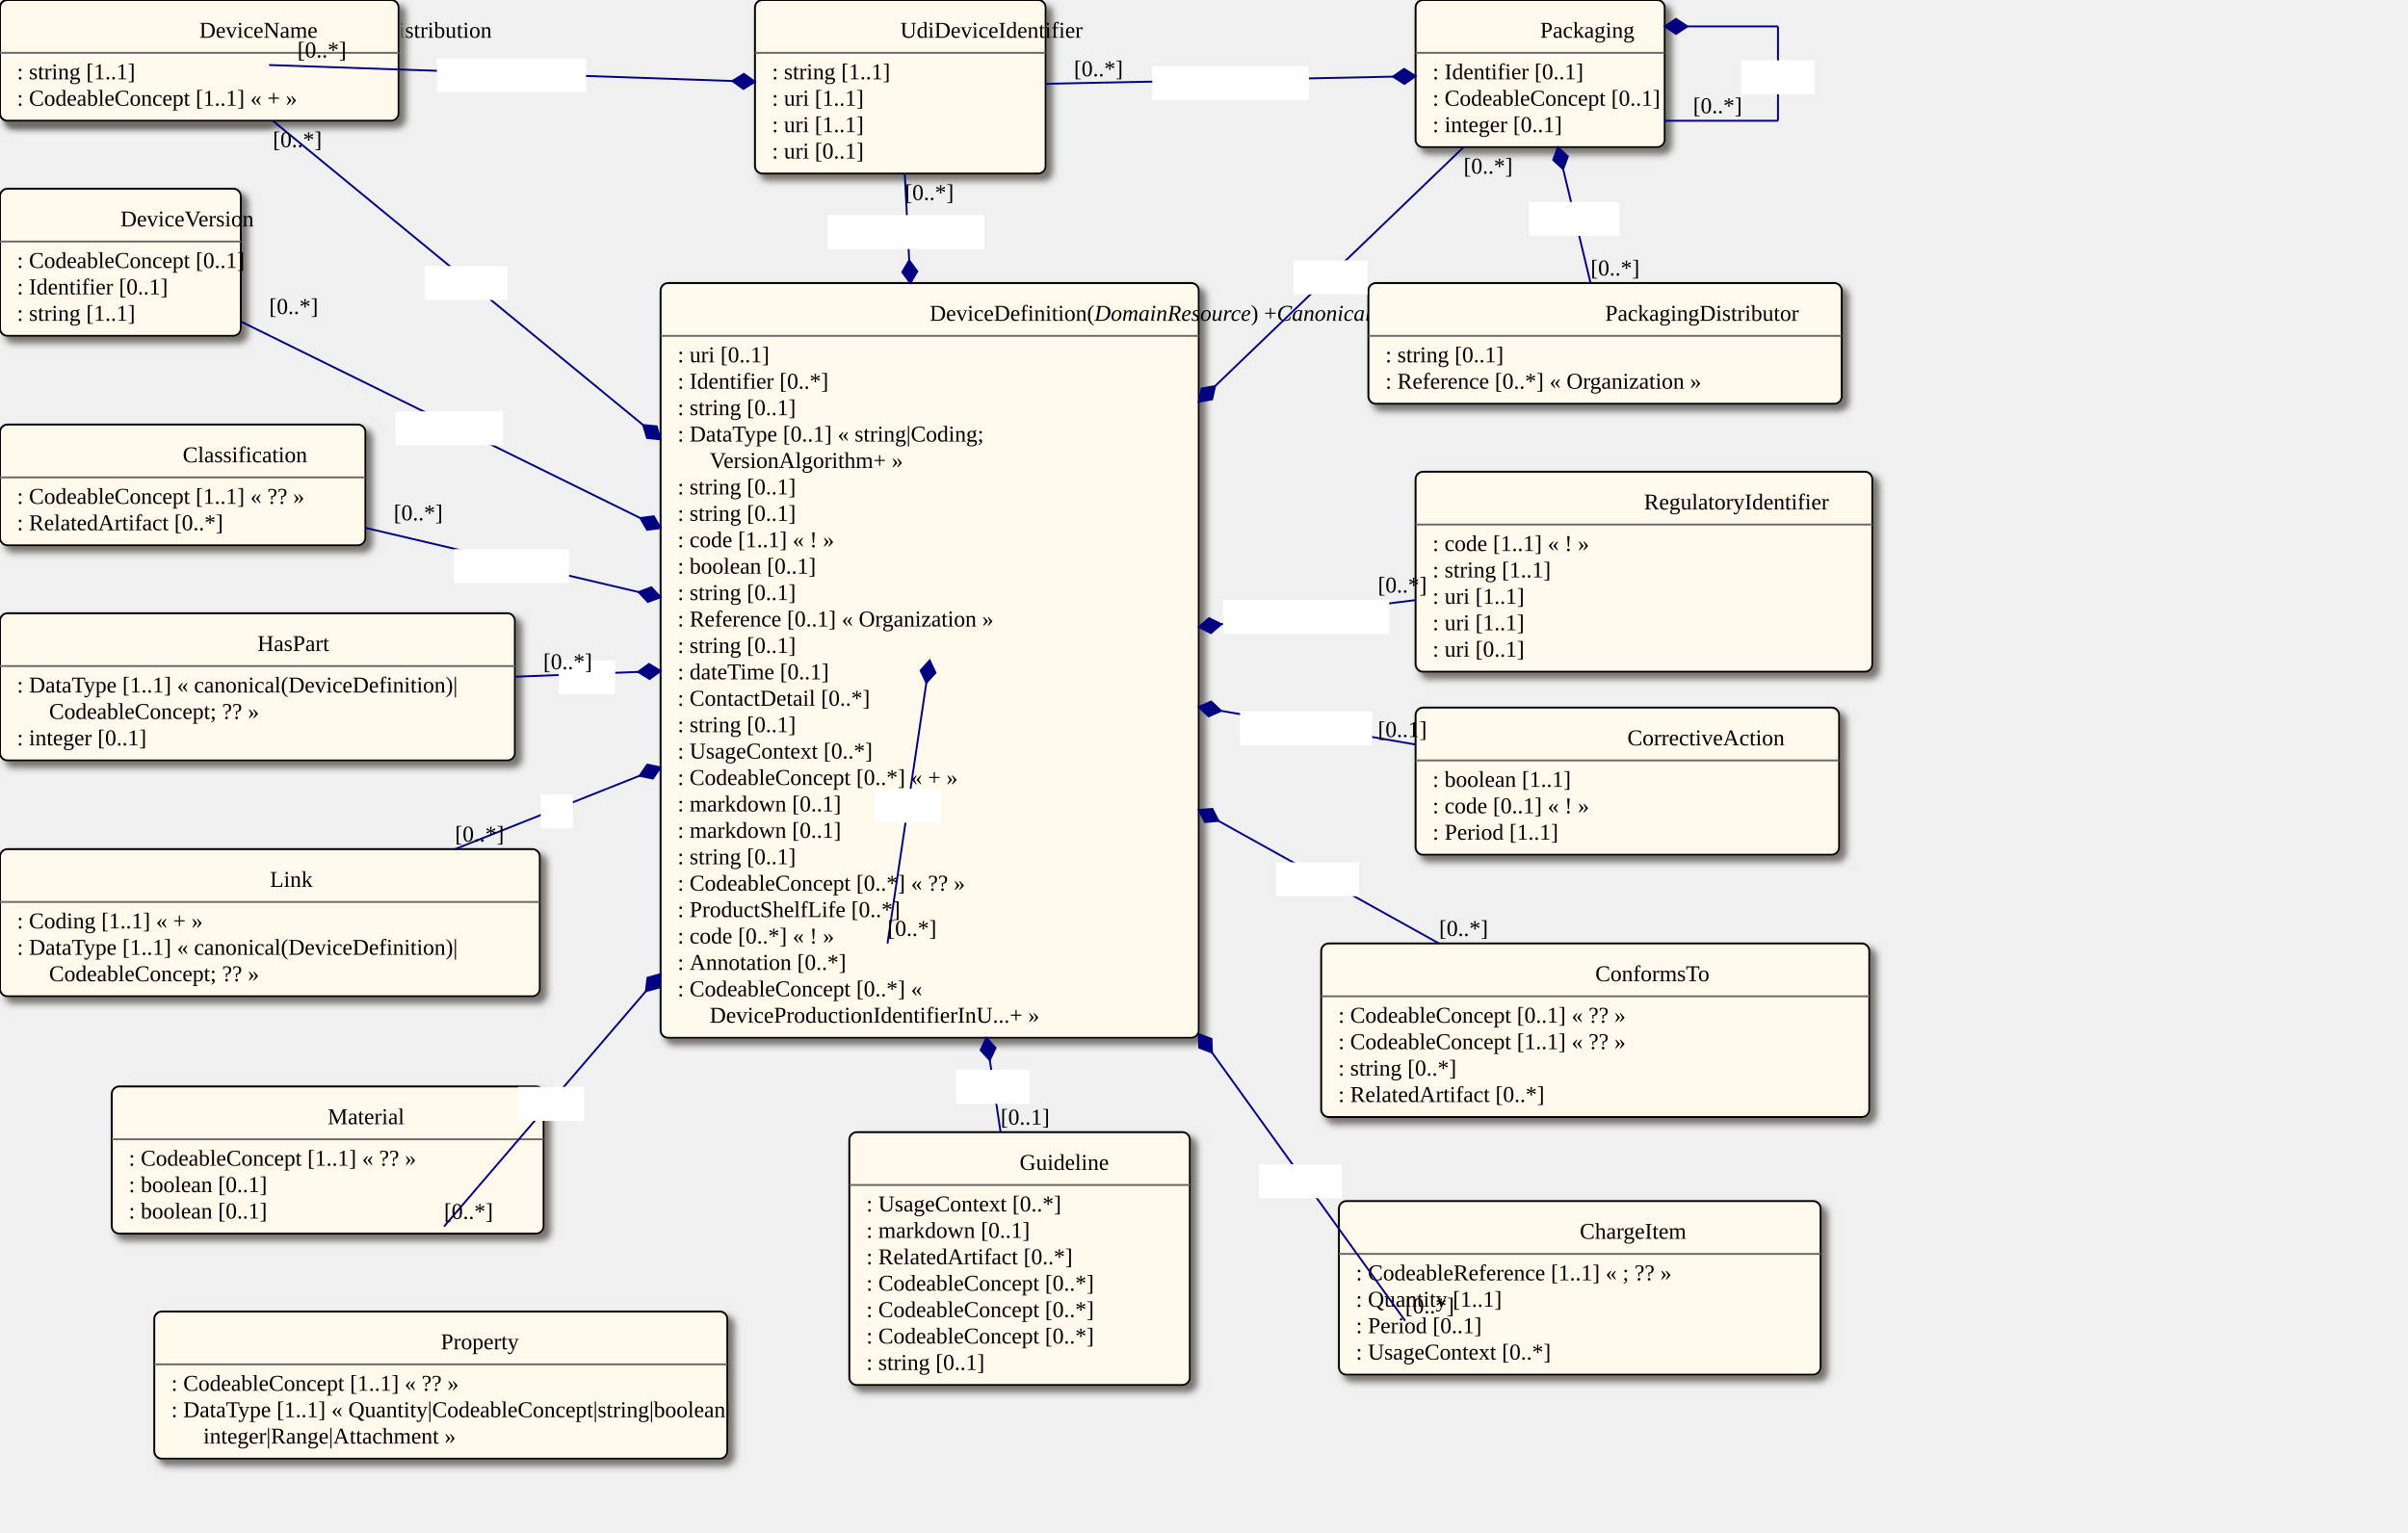
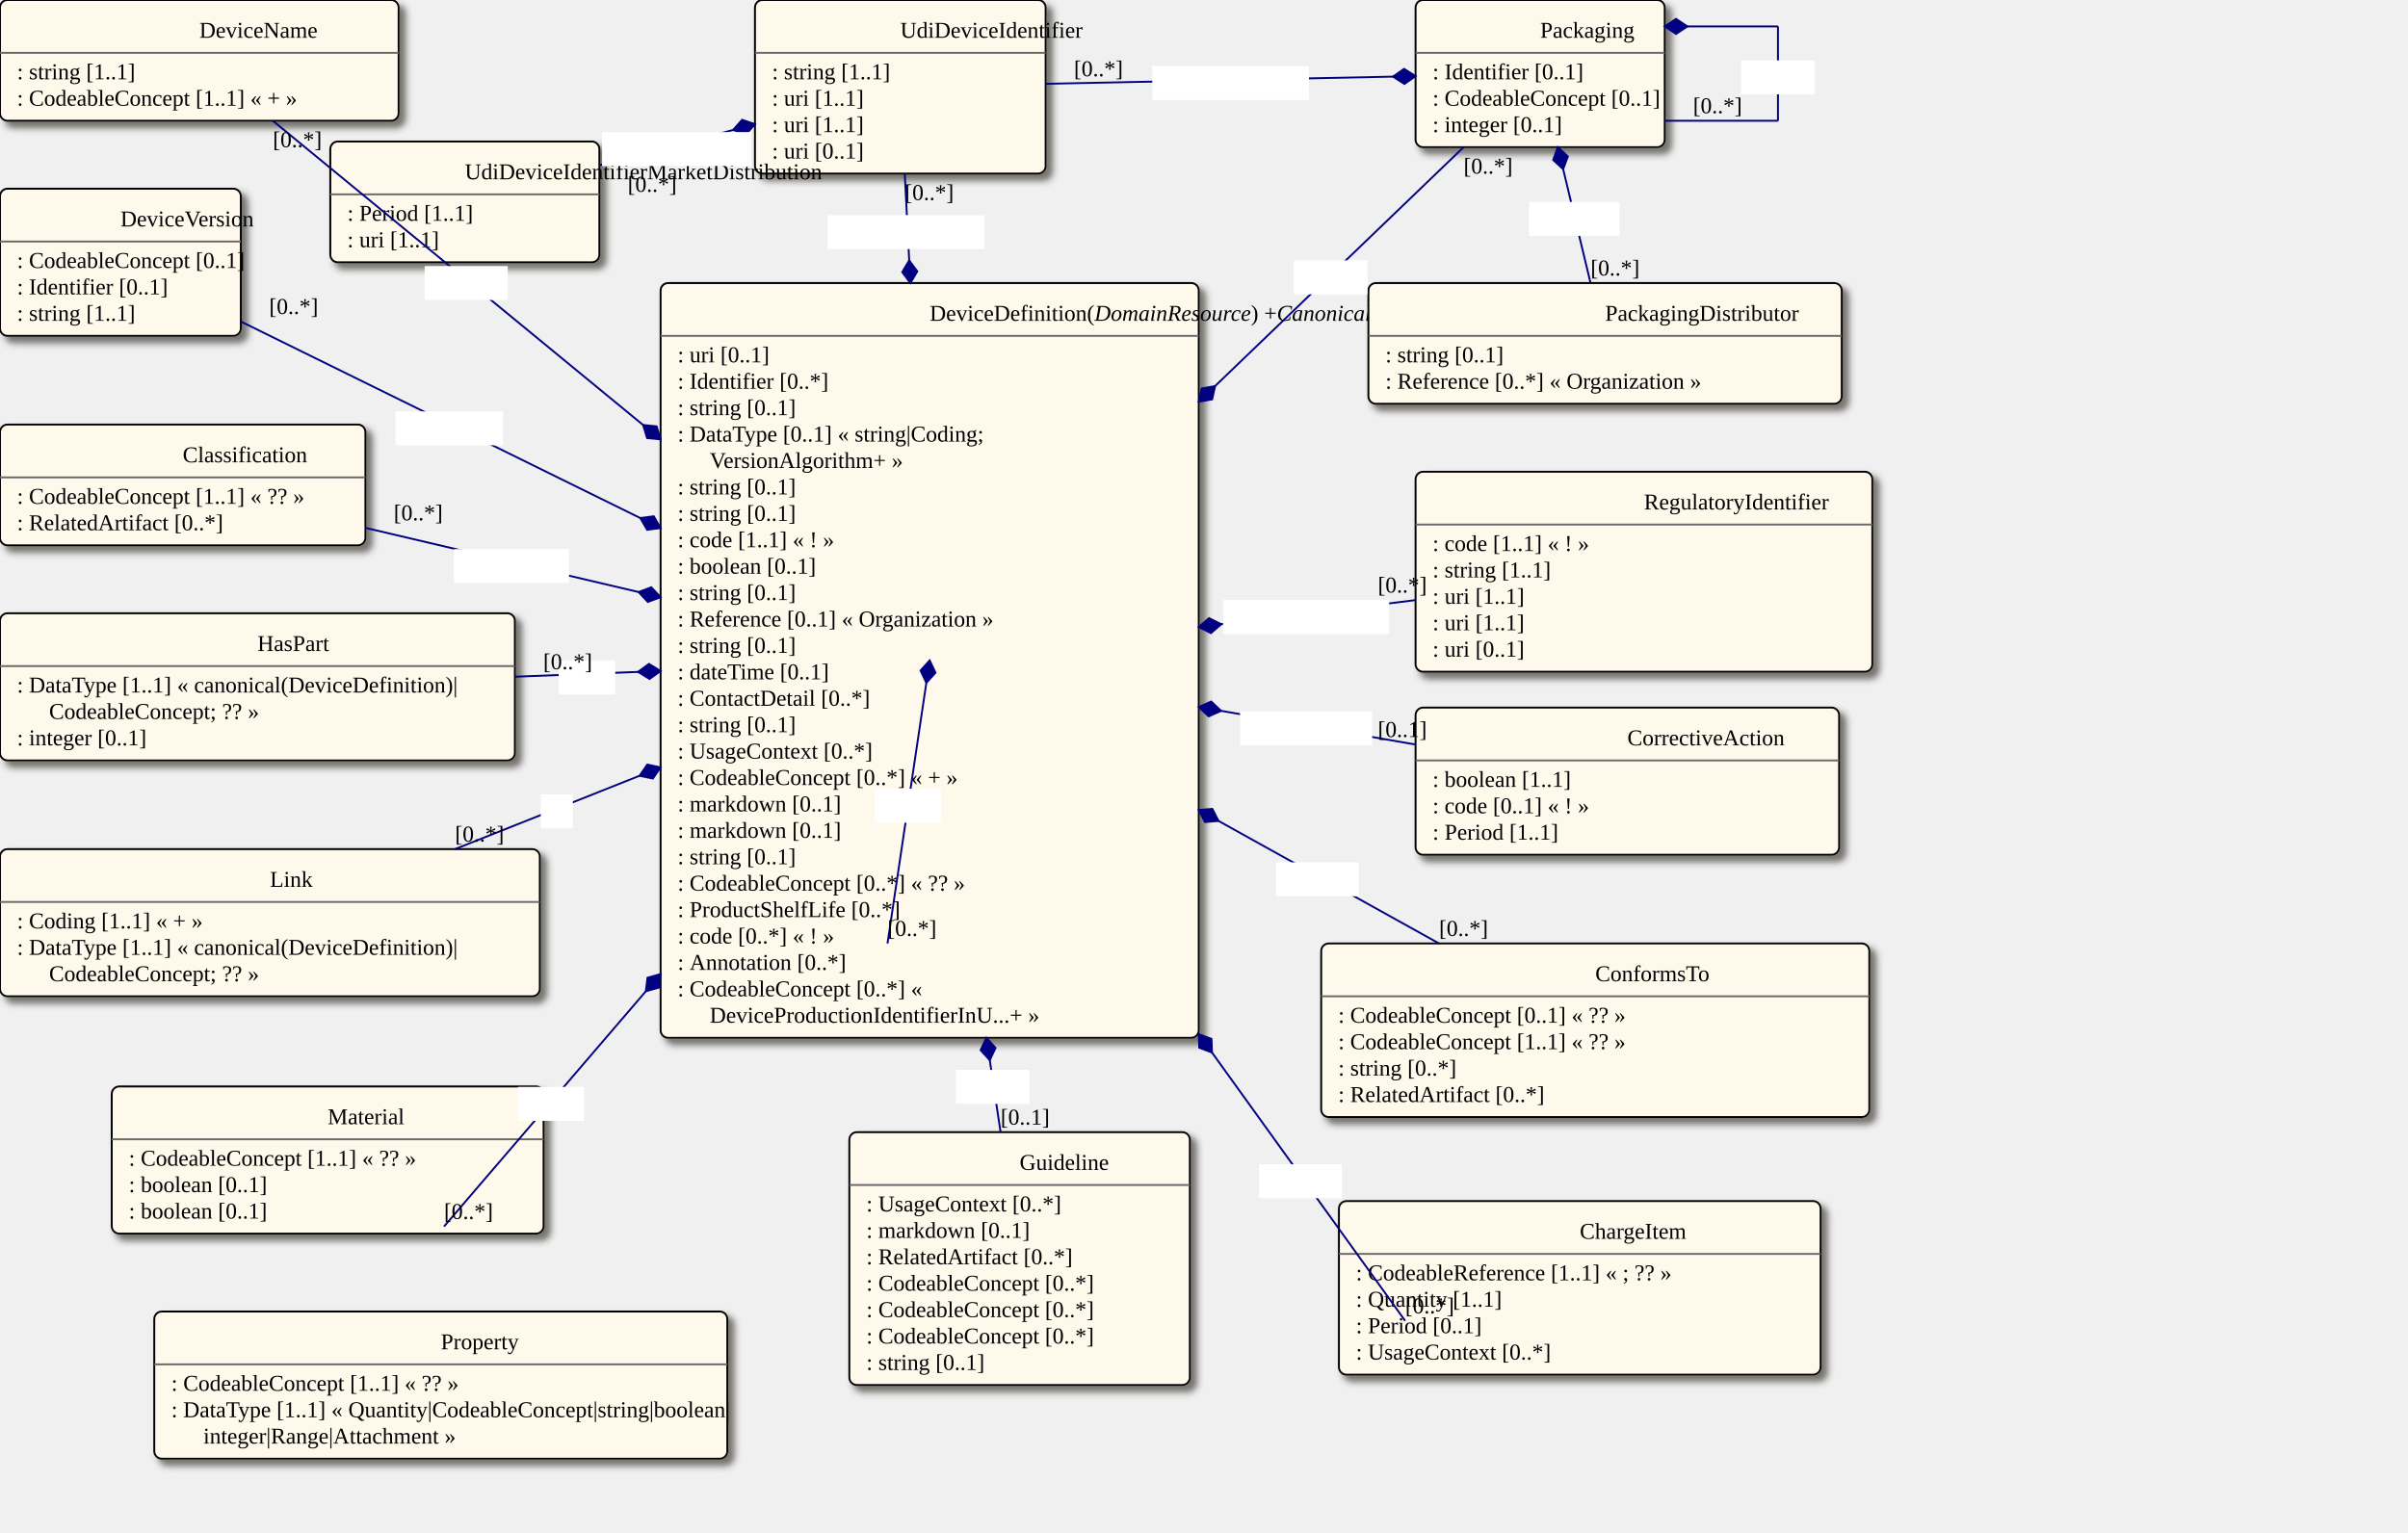
<svg xmlns="http://www.w3.org/2000/svg" xmlns:xlink="http://www.w3.org/1999/xlink" id="n1293" version="1.1" width="1275.8" height="812.0">
  <defs id="defs34989">
    <filter id="shadow1" x="-0.042" y="-0.083" width="1.107" height="1.212">
      <feOffset result="offOut" in="SourceGraphic" dx="3" dy="3" id="feOffset34980" />
      <feColorMatrix result="matrixOut" in="offOut" type="matrix" values="0.2 0 0 0 0 0 0.2 0 0 0 0 0 0.2 0 0 0 0 0 1 0" id="feColorMatrix34982" />
      <feGaussianBlur result="blurOut" in="matrixOut" stdDeviation="2" id="feGaussianBlur34984" />
      <feBlend in="SourceGraphic" in2="blurOut" mode="normal" id="feBlend34986" />
    </filter>
  </defs>
  <g id="n1294">
    <rect id="DeviceDefinition" x="350.0" y="150.0" rx="4" ry="4" width="285.12" height="400.0" filter="url(#shadow1)" style="fill:#fff9ec;stroke:black;stroke-width:1" />
    <line id="n1295" x1="350.0" y1="178.0" x2="635.12" y2="178.0" style="stroke:dimgrey;stroke-width:1" />
    <text id="n1296" x="492.56" y="170.0" fill="black" class="diagram-class-title  diagram-class-resource">DeviceDefinition<tspan class="diagram-class-title-link" id="tspan34995"> (<a id="n1297" xlink:href="domainresource.html#DomainResource" class="diagram-class-reference" style="font-style: italic">DomainResource</a>) +<a id="n1298" xlink:href="canonicalresource.html#CanonicalResource" class="diagram-class-reference" style="font-style: italic">CanonicalResource</a>
      </tspan>
    </text>
    <text id="n1299" x="356.0" y="192.0" fill="black" class="diagram-class-detail">
      <a id="n1300" xlink:href="devicedefinition-definitions.html#DeviceDefinition.url" /> : <a id="n1301" xlink:href="datatypes.html#uri">uri</a> [0..1]</text>
    <text id="n1305" x="356.0" y="206.0" fill="black" class="diagram-class-detail">
      <a id="n1306" xlink:href="devicedefinition-definitions.html#DeviceDefinition.identifier" /> : <a id="n1307" xlink:href="datatypes.html#Identifier">Identifier</a> [0..*]</text>
    <text id="n1311" x="356.0" y="220.0" fill="black" class="diagram-class-detail">
      <a id="n1312" xlink:href="devicedefinition-definitions.html#DeviceDefinition.version" /> : <a id="n1313" xlink:href="datatypes.html#string">string</a> [0..1]</text>
    <text id="n1317" x="356.0" y="234.0" fill="black" class="diagram-class-detail">
      <a id="n1318" xlink:href="devicedefinition-definitions.html#DeviceDefinition.versionAlgorithm_x_" /> : <a id="n1319" xlink:href="types.html#DataType">DataType</a> [0..1] « <a id="n1320" xlink:href="datatypes.html#string">string</a>|<a id="n1321" xlink:href="datatypes.html#Coding">Coding</a>; <a id="n1322" xlink:href="valueset-version-algorithm.html" />
    </text>
    <text id="n1324" x="376.0" y="248.0" fill="black" class="diagram-class-detail">
      <a id="n1325" xlink:href="valueset-version-algorithm.html">VersionAlgorithm</a>+ »</text>
    <text id="n1335" x="356.0" y="262.0" fill="black" class="diagram-class-detail">
      <a id="n1336" xlink:href="devicedefinition-definitions.html#DeviceDefinition.name" /> : <a id="n1337" xlink:href="datatypes.html#string">string</a> [0..1]</text>
    <text id="n1341" x="356.0" y="276.0" fill="black" class="diagram-class-detail">
      <a id="n1342" xlink:href="devicedefinition-definitions.html#DeviceDefinition.title" /> : <a id="n1343" xlink:href="datatypes.html#string">string</a> [0..1]</text>
    <text id="n1347" x="356.0" y="290.0" fill="black" class="diagram-class-detail">
      <a id="n1348" xlink:href="devicedefinition-definitions.html#DeviceDefinition.status" /> : <a id="n1349" xlink:href="datatypes.html#code">code</a> [1..1] « <a id="n1350" xlink:href="valueset-publication-status.html" />! »</text>
    <text id="n1357" x="356.0" y="304.0" fill="black" class="diagram-class-detail">
      <a id="n1358" xlink:href="devicedefinition-definitions.html#DeviceDefinition.experimental" /> : <a id="n1359" xlink:href="datatypes.html#boolean">boolean</a> [0..1]</text>
    <text id="n1363" x="356.0" y="318.0" fill="black" class="diagram-class-detail">
      <a id="n1364" xlink:href="devicedefinition-definitions.html#DeviceDefinition.partNumber" /> : <a id="n1365" xlink:href="datatypes.html#string">string</a> [0..1]</text>
    <text id="n1369" x="356.0" y="332.0" fill="black" class="diagram-class-detail">
      <a id="n1370" xlink:href="devicedefinition-definitions.html#DeviceDefinition.manufacturer" /> : <a id="n1371" xlink:href="references.html#Reference">Reference</a> [0..1] « <a id="n1372" xlink:href="organization.html#Organization">Organization</a> »</text>
    <text id="n1377" x="356.0" y="346.0" fill="black" class="diagram-class-detail">
      <a id="n1378" xlink:href="devicedefinition-definitions.html#DeviceDefinition.modelNumber" /> : <a id="n1379" xlink:href="datatypes.html#string">string</a> [0..1]</text>
    <text id="n1383" x="356.0" y="360.0" fill="black" class="diagram-class-detail">
      <a id="n1384" xlink:href="devicedefinition-definitions.html#DeviceDefinition.date" /> : <a id="n1385" xlink:href="datatypes.html#dateTime">dateTime</a> [0..1]</text>
    <text id="n1389" x="356.0" y="374.0" fill="black" class="diagram-class-detail">
      <a id="n1390" xlink:href="devicedefinition-definitions.html#DeviceDefinition.contact" /> : <a id="n1391" xlink:href="metadatatypes.html#ContactDetail">ContactDetail</a> [0..*]</text>
    <text id="n1395" x="356.0" y="388.0" fill="black" class="diagram-class-detail">
      <a id="n1396" xlink:href="devicedefinition-definitions.html#DeviceDefinition.publisher" /> : <a id="n1397" xlink:href="datatypes.html#string">string</a> [0..1]</text>
    <text id="n1401" x="356.0" y="402.0" fill="black" class="diagram-class-detail">
      <a id="n1402" xlink:href="devicedefinition-definitions.html#DeviceDefinition.useContext" /> : <a id="n1403" xlink:href="metadatatypes.html#UsageContext">UsageContext</a> [0..*]</text>
    <text id="n1407" x="356.0" y="416.0" fill="black" class="diagram-class-detail">
      <a id="n1408" xlink:href="devicedefinition-definitions.html#DeviceDefinition.jurisdiction" /> : <a id="n1409" xlink:href="datatypes.html#CodeableConcept">CodeableConcept</a> [0..*] « <a id="n1410" xlink:href="http://terminology.hl7.org/6.5.0/ValueSet-jurisdiction.html" />+ »</text>
    <text id="n1417" x="356.0" y="430.0" fill="black" class="diagram-class-detail">
      <a id="n1418" xlink:href="devicedefinition-definitions.html#DeviceDefinition.purpose" /> : <a id="n1419" xlink:href="datatypes.html#markdown">markdown</a> [0..1]</text>
    <text id="n1423" x="356.0" y="444.0" fill="black" class="diagram-class-detail">
      <a id="n1424" xlink:href="devicedefinition-definitions.html#DeviceDefinition.copyright" /> : <a id="n1425" xlink:href="datatypes.html#markdown">markdown</a> [0..1]</text>
    <text id="n1429" x="356.0" y="458.0" fill="black" class="diagram-class-detail">
      <a id="n1430" xlink:href="devicedefinition-definitions.html#DeviceDefinition.copyrightLabel" /> : <a id="n1431" xlink:href="datatypes.html#string">string</a> [0..1]</text>
    <text id="n1435" x="356.0" y="472.0" fill="black" class="diagram-class-detail">
      <a id="n1436" xlink:href="devicedefinition-definitions.html#DeviceDefinition.safety" /> : <a id="n1437" xlink:href="datatypes.html#CodeableConcept">CodeableConcept</a> [0..*] « <a id="n1438" xlink:href="valueset-device-safety.html" />?? »</text>
    <text id="n1445" x="356.0" y="486.0" fill="black" class="diagram-class-detail">
      <a id="n1446" xlink:href="devicedefinition-definitions.html#DeviceDefinition.shelfLifeStorage" /> : <a id="n1447" xlink:href="productshelflife.html#ProductShelfLife">ProductShelfLife</a> [0..*]</text>
    <text id="n1451" x="356.0" y="500.0" fill="black" class="diagram-class-detail">
      <a id="n1452" xlink:href="devicedefinition-definitions.html#DeviceDefinition.outputLanguage" /> : <a id="n1453" xlink:href="datatypes.html#code">code</a> [0..*] « <a id="n1454" xlink:href="valueset-all-languages.html" />! »</text>
    <text id="n1461" x="356.0" y="514.0" fill="black" class="diagram-class-detail">
      <a id="n1462" xlink:href="devicedefinition-definitions.html#DeviceDefinition.note" /> : <a id="n1463" xlink:href="datatypes.html#Annotation">Annotation</a> [0..*]</text>
    <text id="n1467" x="356.0" y="528.0" fill="black" class="diagram-class-detail">
      <a id="n1468" xlink:href="devicedefinition-definitions.html#DeviceDefinition.productionIdentifierInUDI" /> : <a id="n1469" xlink:href="datatypes.html#CodeableConcept">CodeableConcept</a> [0..*] « <a id="n1470" xlink:href="valueset-device-productidentifierinudi.html" />
    </text>
    <text id="n1472" x="376.0" y="542.0" fill="black" class="diagram-class-detail">
      <a id="n1473" xlink:href="valueset-device-productidentifierinudi.html">DeviceProductionIdentifierInU...</a>+ »</text>
  </g>
  <g id="n1481">
    <rect id="DeviceDefinition.udiDeviceIdentifier" x="400.0" y="0.0" rx="4" ry="4" width="154.0" height="92.0" filter="url(#shadow1)" style="fill:#fff9ec;stroke:black;stroke-width:1" />
    <line id="n1482" x1="400.0" y1="28.0" x2="554.0" y2="28.0" style="stroke:dimgrey;stroke-width:1" />
    <text id="n1483" x="477.0" y="20.0" fill="black" class="diagram-class-title">UdiDeviceIdentifier</text>
    <text id="n1484" x="406.0" y="42.0" fill="black" class="diagram-class-detail">
      <a id="n1485" xlink:href="devicedefinition-definitions.html#DeviceDefinition.udiDeviceIdentifier.deviceIdentifier" /> : <a id="n1486" xlink:href="datatypes.html#string">string</a> [1..1]</text>
    <text id="n1490" x="406.0" y="56.0" fill="black" class="diagram-class-detail">
      <a id="n1491" xlink:href="devicedefinition-definitions.html#DeviceDefinition.udiDeviceIdentifier.issuer" /> : <a id="n1492" xlink:href="datatypes.html#uri">uri</a> [1..1]</text>
    <text id="n1496" x="406.0" y="70.0" fill="black" class="diagram-class-detail">
      <a id="n1497" xlink:href="devicedefinition-definitions.html#DeviceDefinition.udiDeviceIdentifier.jurisdiction" /> : <a id="n1498" xlink:href="datatypes.html#uri">uri</a> [1..1]</text>
    <text id="n1502" x="406.0" y="84.0" fill="black" class="diagram-class-detail">
      <a id="n1503" xlink:href="devicedefinition-definitions.html#DeviceDefinition.udiDeviceIdentifier.deviceIdentifierSystem" /> : <a id="n1504" xlink:href="datatypes.html#uri">uri</a> [0..1]</text>
  </g>
-   <g id="n1508">
+   <g id="n1508" transform="translate(175,75)">
    <rect id="DeviceDefinition.udiDeviceIdentifier.marketDistribution" x="0.0" y="0.0" rx="4" ry="4" width="142.56" height="64.0" filter="url(#shadow1)" style="fill:#fff9ec;stroke:black;stroke-width:1" />
    <line id="n1509" x1="0.0" y1="28.0" x2="142.56" y2="28.0" style="stroke:dimgrey;stroke-width:1" />
    <text id="n1510" x="71.28" y="20.0" fill="black" class="diagram-class-title">UdiDeviceIdentifierMarketDistribution</text>
    <text id="n1511" x="6.0" y="42.0" fill="black" class="diagram-class-detail">
      <a id="n1512" xlink:href="devicedefinition-definitions.html#DeviceDefinition.udiDeviceIdentifier.marketDistribution.marketPeriod" /> : <a id="n1513" xlink:href="datatypes.html#Period">Period</a> [1..1]</text>
    <text id="n1517" x="6.0" y="56.0" fill="black" class="diagram-class-detail">
      <a id="n1518" xlink:href="devicedefinition-definitions.html#DeviceDefinition.udiDeviceIdentifier.marketDistribution.subJurisdiction" /> : <a id="n1519" xlink:href="datatypes.html#uri">uri</a> [1..1]</text>
  </g>
  <g id="n1523">
    <rect id="DeviceDefinition.regulatoryIdentifier" x="750.0" y="250.0" rx="4" ry="4" width="242" height="106.0" filter="url(#shadow1)" style="fill:#fff9ec;stroke:black;stroke-width:1" />
    <line id="n1524" x1="750.0" y1="278.0" x2="992.0" y2="278.0" style="stroke:dimgrey;stroke-width:1" />
    <text id="n1525" x="871.0" y="270.0" fill="black" class="diagram-class-title">RegulatoryIdentifier</text>
    <text id="n1526" x="756.0" y="292.0" fill="black" class="diagram-class-detail">
      <a id="n1527" xlink:href="devicedefinition-definitions.html#DeviceDefinition.regulatoryIdentifier.type" /> : <a id="n1528" xlink:href="datatypes.html#code">code</a> [1..1] « <a id="n1529" xlink:href="valueset-devicedefinition-regulatory-identifier-type.html" />! »</text>
    <text id="n1536" x="756.0" y="306.0" fill="black" class="diagram-class-detail">
      <a id="n1537" xlink:href="devicedefinition-definitions.html#DeviceDefinition.regulatoryIdentifier.identifier" /> : <a id="n1538" xlink:href="datatypes.html#string">string</a> [1..1]</text>
    <text id="n1542" x="756.0" y="320.0" fill="black" class="diagram-class-detail">
      <a id="n1543" xlink:href="devicedefinition-definitions.html#DeviceDefinition.regulatoryIdentifier.issuer" /> : <a id="n1544" xlink:href="datatypes.html#uri">uri</a> [1..1]</text>
    <text id="n1548" x="756.0" y="334.0" fill="black" class="diagram-class-detail">
      <a id="n1549" xlink:href="devicedefinition-definitions.html#DeviceDefinition.regulatoryIdentifier.jurisdiction" /> : <a id="n1550" xlink:href="datatypes.html#uri">uri</a> [1..1]</text>
    <text id="n1554" x="756.0" y="348.0" fill="black" class="diagram-class-detail">
      <a id="n1555" xlink:href="devicedefinition-definitions.html#DeviceDefinition.regulatoryIdentifier.identifierSystem" /> : <a id="n1556" xlink:href="datatypes.html#uri">uri</a> [0..1]</text>
  </g>
  <g id="n1560">
    <rect id="DeviceDefinition.deviceName" x="0.0" y="0.0" rx="4" ry="4" width="211.2" height="64.0" filter="url(#shadow1)" style="fill:#fff9ec;stroke:black;stroke-width:1" />
    <line id="n1561" x1="0.0" y1="28.0" x2="211.2" y2="28.0" style="stroke:dimgrey;stroke-width:1" />
    <text id="n1562" x="105.6" y="20.0" fill="black" class="diagram-class-title">DeviceName</text>
    <text id="n1563" x="6.0" y="42.0" fill="black" class="diagram-class-detail">
      <a id="n1564" xlink:href="devicedefinition-definitions.html#DeviceDefinition.deviceName.name" /> : <a id="n1565" xlink:href="datatypes.html#string">string</a> [1..1]</text>
    <text id="n1569" x="6.0" y="56.0" fill="black" class="diagram-class-detail">
      <a id="n1570" xlink:href="devicedefinition-definitions.html#DeviceDefinition.deviceName.type" /> : <a id="n1571" xlink:href="datatypes.html#CodeableConcept">CodeableConcept</a> [1..1] « <a id="n1572" xlink:href="valueset-device-nametype.html" />+ »</text>
  </g>
  <g id="n1579">
    <rect id="DeviceDefinition.classification" x="0.0" y="225.0" rx="4" ry="4" width="193.6" height="64.0" filter="url(#shadow1)" style="fill:#fff9ec;stroke:black;stroke-width:1" />
    <line id="n1580" x1="0.0" y1="253.0" x2="193.6" y2="253.0" style="stroke:dimgrey;stroke-width:1" />
    <text id="n1581" x="96.8" y="245.0" fill="black" class="diagram-class-title">Classification</text>
    <text id="n1582" x="6.0" y="267.0" fill="black" class="diagram-class-detail">
      <a id="n1583" xlink:href="devicedefinition-definitions.html#DeviceDefinition.classification.type" /> : <a id="n1584" xlink:href="datatypes.html#CodeableConcept">CodeableConcept</a> [1..1] « <a id="n1585" xlink:href="valueset-device-type.html" />?? »</text>
    <text id="n1592" x="6.0" y="281.0" fill="black" class="diagram-class-detail">
      <a id="n1593" xlink:href="devicedefinition-definitions.html#DeviceDefinition.classification.justification" /> : <a id="n1594" xlink:href="metadatatypes.html#RelatedArtifact">RelatedArtifact</a> [0..*]</text>
  </g>
  <g id="n1598">
    <rect id="DeviceDefinition.conformsTo" x="700.0" y="500.0" rx="4" ry="4" width="290.4" height="92.0" filter="url(#shadow1)" style="fill:#fff9ec;stroke:black;stroke-width:1" />
    <line id="n1599" x1="700.0" y1="528.0" x2="990.4" y2="528.0" style="stroke:dimgrey;stroke-width:1" />
    <text id="n1600" x="845.2" y="520.0" fill="black" class="diagram-class-title">ConformsTo</text>
    <text id="n1601" x="706.0" y="542.0" fill="black" class="diagram-class-detail">
      <a id="n1602" xlink:href="devicedefinition-definitions.html#DeviceDefinition.conformsTo.category" /> : <a id="n1603" xlink:href="datatypes.html#CodeableConcept">CodeableConcept</a> [0..1] « <a id="n1604" xlink:href="valueset-device-specification-category.html" />?? »</text>
    <text id="n1611" x="706.0" y="556.0" fill="black" class="diagram-class-detail">
      <a id="n1612" xlink:href="devicedefinition-definitions.html#DeviceDefinition.conformsTo.specification" /> : <a id="n1613" xlink:href="datatypes.html#CodeableConcept">CodeableConcept</a> [1..1] « <a id="n1614" xlink:href="valueset-device-specification-type.html" />?? »</text>
    <text id="n1621" x="706.0" y="570.0" fill="black" class="diagram-class-detail">
      <a id="n1622" xlink:href="devicedefinition-definitions.html#DeviceDefinition.conformsTo.version" /> : <a id="n1623" xlink:href="datatypes.html#string">string</a> [0..*]</text>
    <text id="n1627" x="706.0" y="584.0" fill="black" class="diagram-class-detail">
      <a id="n1628" xlink:href="devicedefinition-definitions.html#DeviceDefinition.conformsTo.source" /> : <a id="n1629" xlink:href="metadatatypes.html#RelatedArtifact">RelatedArtifact</a> [0..*]</text>
  </g>
  <g id="n1633">
    <rect id="DeviceDefinition.hasPart" x="0.0" y="325.0" rx="4" ry="4" width="272.8" height="78.0" filter="url(#shadow1)" style="fill:#fff9ec;stroke:black;stroke-width:1" />
    <line id="n1634" x1="0.0" y1="353.0" x2="272.8" y2="353.0" style="stroke:dimgrey;stroke-width:1" />
    <text id="n1635" x="136.4" y="345.0" fill="black" class="diagram-class-title">HasPart</text>
    <text id="n1636" x="6.0" y="367.0" fill="black" class="diagram-class-detail">
      <a id="n1637" xlink:href="devicedefinition-definitions.html#DeviceDefinition.hasPart.definition_x_" /> : <a id="n1638" xlink:href="types.html#DataType">DataType</a> [1..1] « <a id="n1639" xlink:href="datatypes.html#canonical">canonical</a>(<a id="n1640" xlink:href="devicedefinition.html#DeviceDefinition">DeviceDefinition</a>)|</text>
    <text id="n1641" x="26.0" y="381.0" fill="black" class="diagram-class-detail">
      <a id="n1642" xlink:href="datatypes.html#CodeableConcept">CodeableConcept</a>; <a id="n1643" xlink:href="valueset-device-type.html" />?? »</text>
    <text id="n1654" x="6.0" y="395.0" fill="black" class="diagram-class-detail">
      <a id="n1655" xlink:href="devicedefinition-definitions.html#DeviceDefinition.hasPart.count" /> : <a id="n1656" xlink:href="datatypes.html#integer">integer</a> [0..1]</text>
  </g>
  <g id="n1660">
    <rect id="DeviceDefinition.packaging" x="750.0" y="0.0" rx="4" ry="4" width="132.0" height="78.0" filter="url(#shadow1)" style="fill:#fff9ec;stroke:black;stroke-width:1" />
    <line id="n1661" x1="750.0" y1="28.0" x2="882.0" y2="28.0" style="stroke:dimgrey;stroke-width:1" />
    <text id="n1662" x="816.0" y="20.0" fill="black" class="diagram-class-title">Packaging</text>
    <text id="n1663" x="756.0" y="42.0" fill="black" class="diagram-class-detail">
      <a id="n1664" xlink:href="devicedefinition-definitions.html#DeviceDefinition.packaging.identifier" /> : <a id="n1665" xlink:href="datatypes.html#Identifier">Identifier</a> [0..1]</text>
    <text id="n1669" x="756.0" y="56.0" fill="black" class="diagram-class-detail">
      <a id="n1670" xlink:href="devicedefinition-definitions.html#DeviceDefinition.packaging.type" /> : <a id="n1671" xlink:href="datatypes.html#CodeableConcept">CodeableConcept</a> [0..1]</text>
    <text id="n1675" x="756.0" y="70.0" fill="black" class="diagram-class-detail">
      <a id="n1676" xlink:href="devicedefinition-definitions.html#DeviceDefinition.packaging.count" /> : <a id="n1677" xlink:href="datatypes.html#integer">integer</a> [0..1]</text>
  </g>
  <g id="n1681">
    <rect id="DeviceDefinition.packaging.distributor" x="725.0" y="150.0" rx="4" ry="4" width="250.8" height="64.0" filter="url(#shadow1)" style="fill:#fff9ec;stroke:black;stroke-width:1" />
    <line id="n1682" x1="725.0" y1="178.0" x2="975.8" y2="178.0" style="stroke:dimgrey;stroke-width:1" />
    <text id="n1683" x="850.4" y="170.0" fill="black" class="diagram-class-title">PackagingDistributor</text>
    <text id="n1684" x="731.0" y="192.0" fill="black" class="diagram-class-detail">
      <a id="n1685" xlink:href="devicedefinition-definitions.html#DeviceDefinition.packaging.distributor.name" /> : <a id="n1686" xlink:href="datatypes.html#string">string</a> [0..1]</text>
    <text id="n1690" x="731.0" y="206.0" fill="black" class="diagram-class-detail">
      <a id="n1691" xlink:href="devicedefinition-definitions.html#DeviceDefinition.packaging.distributor.organizationReference" /> : <a id="n1692" xlink:href="references.html#Reference">Reference</a> [0..*] « <a id="n1693" xlink:href="organization.html#Organization">Organization</a> »</text>
  </g>
  <g id="n1698">
    <rect id="DeviceDefinition.deviceVersion" x="0.0" y="100.0" rx="4" ry="4" width="127.6" height="78.0" filter="url(#shadow1)" style="fill:#fff9ec;stroke:black;stroke-width:1" />
    <line id="n1699" x1="0.0" y1="128.0" x2="127.6" y2="128.0" style="stroke:dimgrey;stroke-width:1" />
    <text id="n1700" x="63.8" y="120.0" fill="black" class="diagram-class-title">DeviceVersion</text>
    <text id="n1701" x="6.0" y="142.0" fill="black" class="diagram-class-detail">
      <a id="n1702" xlink:href="devicedefinition-definitions.html#DeviceDefinition.deviceVersion.type" /> : <a id="n1703" xlink:href="datatypes.html#CodeableConcept">CodeableConcept</a> [0..1]</text>
    <text id="n1707" x="6.0" y="156.0" fill="black" class="diagram-class-detail">
      <a id="n1708" xlink:href="devicedefinition-definitions.html#DeviceDefinition.deviceVersion.component" /> : <a id="n1709" xlink:href="datatypes.html#Identifier">Identifier</a> [0..1]</text>
    <text id="n1713" x="6.0" y="170.0" fill="black" class="diagram-class-detail">
      <a id="n1714" xlink:href="devicedefinition-definitions.html#DeviceDefinition.deviceVersion.value" /> : <a id="n1715" xlink:href="datatypes.html#string">string</a> [1..1]</text>
  </g>
  <g id="n1719" transform="translate(31.74141,45.05233)">
    <rect id="DeviceDefinition.property" x="50" y="650" rx="4" ry="4" width="303.6" height="78" filter="url(#shadow1)" style="fill:#fff9ec;stroke:#000000;stroke-width:1" />
    <line id="n1720" x1="50" y1="678" x2="353.6" y2="678" style="stroke:#696969;stroke-width:1" />
    <text id="n1721" x="201.8" y="670" fill="#000000" class="diagram-class-title">Property</text>
    <text id="n1722" x="56" y="692" fill="#000000" class="diagram-class-detail">
      <a id="n1723" xlink:href="devicedefinition-definitions.html#DeviceDefinition.property.type" /> : <a id="n1724" xlink:href="datatypes.html#CodeableConcept">CodeableConcept</a> [1..1] « <a id="n1725" xlink:href="valueset-device-property-type.html" />?? »</text>
    <text id="n1732" x="56" y="706" fill="#000000" class="diagram-class-detail">
      <a id="n1733" xlink:href="devicedefinition-definitions.html#DeviceDefinition.property.value_x_" /> : <a id="n1734" xlink:href="types.html#DataType">DataType</a> [1..1] « <a id="n1735" xlink:href="datatypes.html#Quantity">Quantity</a>|<a id="n1736" xlink:href="datatypes.html#CodeableConcept">CodeableConcept</a>|<a id="n1737" xlink:href="datatypes.html#string">string</a>|<a id="n1738" xlink:href="datatypes.html#boolean">boolean</a>|</text>
    <text id="n1739" x="76" y="720" fill="#000000" class="diagram-class-detail">
      <a id="n1740" xlink:href="datatypes.html#integer">integer</a>|<a id="n1741" xlink:href="datatypes.html#Range">Range</a>|<a id="n1742" xlink:href="datatypes.html#Attachment">Attachment</a> »</text>
  </g>
  <g id="n1754">
    <rect id="DeviceDefinition.link" x="0.0" y="450.0" rx="4" ry="4" width="286.0" height="78.0" filter="url(#shadow1)" style="fill:#fff9ec;stroke:black;stroke-width:1" />
    <line id="n1755" x1="0.0" y1="478.0" x2="286.0" y2="478.0" style="stroke:dimgrey;stroke-width:1" />
    <text id="n1756" x="143.0" y="470.0" fill="black" class="diagram-class-title">Link</text>
    <text id="n1757" x="6.0" y="492.0" fill="black" class="diagram-class-detail">
      <a id="n1758" xlink:href="devicedefinition-definitions.html#DeviceDefinition.link.relation" /> : <a id="n1759" xlink:href="datatypes.html#Coding">Coding</a> [1..1] « <a id="n1760" xlink:href="valueset-devicedefinition-relationtype.html" />+ »</text>
    <text id="n1767" x="6.0" y="506.0" fill="black" class="diagram-class-detail">
      <a id="n1768" xlink:href="devicedefinition-definitions.html#DeviceDefinition.link.relatedDevice_x_" /> : <a id="n1769" xlink:href="types.html#DataType">DataType</a> [1..1] « <a id="n1770" xlink:href="datatypes.html#canonical">canonical</a>(<a id="n1771" xlink:href="devicedefinition.html#DeviceDefinition">DeviceDefinition</a>)|</text>
    <text id="n1772" x="26.0" y="520.0" fill="black" class="diagram-class-detail">
      <a id="n1773" xlink:href="datatypes.html#CodeableConcept">CodeableConcept</a>; <a id="n1774" xlink:href="valueset-device-type.html" />?? »</text>
  </g>
  <g id="n1785" transform="translate(-290.7923,75.76983)">
    <rect id="DeviceDefinition.material" x="350" y="500" rx="4" ry="4" width="228.8" height="78" filter="url(#shadow1)" style="fill:#fff9ec;stroke:#000000;stroke-width:1" />
    <line id="n1786" x1="350" y1="528" x2="578.8" y2="528" style="stroke:#696969;stroke-width:1" />
    <text id="n1787" x="464.4" y="520" fill="#000000" class="diagram-class-title">Material</text>
    <text id="n1788" x="356" y="542" fill="#000000" class="diagram-class-detail">
      <a id="n1789" xlink:href="devicedefinition-definitions.html#DeviceDefinition.material.substance" /> : <a id="n1790" xlink:href="datatypes.html#CodeableConcept">CodeableConcept</a> [1..1] « <a id="n1791" xlink:href="valueset-substance-code.html" />?? »</text>
    <text id="n1798" x="356" y="556" fill="#000000" class="diagram-class-detail">
      <a id="n1799" xlink:href="devicedefinition-definitions.html#DeviceDefinition.material.alternate" /> : <a id="n1800" xlink:href="datatypes.html#boolean">boolean</a> [0..1]</text>
    <text id="n1804" x="356" y="570" fill="#000000" class="diagram-class-detail">
      <a id="n1805" xlink:href="devicedefinition-definitions.html#DeviceDefinition.material.allergenicIndicator" /> : <a id="n1806" xlink:href="datatypes.html#boolean">boolean</a> [0..1]</text>
  </g>
  <g id="n1810">
    <rect id="DeviceDefinition.guideline" x="450.0" y="600.0" rx="4" ry="4" width="180.4" height="134.0" filter="url(#shadow1)" style="fill:#fff9ec;stroke:black;stroke-width:1" />
    <line id="n1811" x1="450.0" y1="628.0" x2="630.4" y2="628.0" style="stroke:dimgrey;stroke-width:1" />
    <text id="n1812" x="540.2" y="620.0" fill="black" class="diagram-class-title">Guideline</text>
    <text id="n1813" x="456.0" y="642.0" fill="black" class="diagram-class-detail">
      <a id="n1814" xlink:href="devicedefinition-definitions.html#DeviceDefinition.guideline.useContext" /> : <a id="n1815" xlink:href="metadatatypes.html#UsageContext">UsageContext</a> [0..*]</text>
    <text id="n1819" x="456.0" y="656.0" fill="black" class="diagram-class-detail">
      <a id="n1820" xlink:href="devicedefinition-definitions.html#DeviceDefinition.guideline.usageInstruction" /> : <a id="n1821" xlink:href="datatypes.html#markdown">markdown</a> [0..1]</text>
    <text id="n1825" x="456.0" y="670.0" fill="black" class="diagram-class-detail">
      <a id="n1826" xlink:href="devicedefinition-definitions.html#DeviceDefinition.guideline.relatedArtifact" /> : <a id="n1827" xlink:href="metadatatypes.html#RelatedArtifact">RelatedArtifact</a> [0..*]</text>
    <text id="n1831" x="456.0" y="684.0" fill="black" class="diagram-class-detail">
      <a id="n1832" xlink:href="devicedefinition-definitions.html#DeviceDefinition.guideline.indication" /> : <a id="n1833" xlink:href="datatypes.html#CodeableConcept">CodeableConcept</a> [0..*]</text>
    <text id="n1837" x="456.0" y="698.0" fill="black" class="diagram-class-detail">
      <a id="n1838" xlink:href="devicedefinition-definitions.html#DeviceDefinition.guideline.contraindication" /> : <a id="n1839" xlink:href="datatypes.html#CodeableConcept">CodeableConcept</a> [0..*]</text>
    <text id="n1843" x="456.0" y="712.0" fill="black" class="diagram-class-detail">
      <a id="n1844" xlink:href="devicedefinition-definitions.html#DeviceDefinition.guideline.warning" /> : <a id="n1845" xlink:href="datatypes.html#CodeableConcept">CodeableConcept</a> [0..*]</text>
    <text id="n1849" x="456.0" y="726.0" fill="black" class="diagram-class-detail">
      <a id="n1850" xlink:href="devicedefinition-definitions.html#DeviceDefinition.guideline.intendedUse" /> : <a id="n1851" xlink:href="datatypes.html#string">string</a> [0..1]</text>
  </g>
  <g id="n1855">
    <rect id="DeviceDefinition.correctiveAction" x="750.0" y="375.0" rx="4" ry="4" width="224.4" height="78.0" filter="url(#shadow1)" style="fill:#fff9ec;stroke:black;stroke-width:1" />
    <line id="n1856" x1="750.0" y1="403.0" x2="974.4" y2="403.0" style="stroke:dimgrey;stroke-width:1" />
    <text id="n1857" x="862.2" y="395.0" fill="black" class="diagram-class-title">CorrectiveAction</text>
    <text id="n1858" x="756.0" y="417.0" fill="black" class="diagram-class-detail">
      <a id="n1859" xlink:href="devicedefinition-definitions.html#DeviceDefinition.correctiveAction.recall" /> : <a id="n1860" xlink:href="datatypes.html#boolean">boolean</a> [1..1]</text>
    <text id="n1864" x="756.0" y="431.0" fill="black" class="diagram-class-detail">
      <a id="n1865" xlink:href="devicedefinition-definitions.html#DeviceDefinition.correctiveAction.scope" /> : <a id="n1866" xlink:href="datatypes.html#code">code</a> [0..1] « <a id="n1867" xlink:href="valueset-device-correctiveactionscope.html" />! »</text>
    <text id="n1874" x="756.0" y="445.0" fill="black" class="diagram-class-detail">
      <a id="n1875" xlink:href="devicedefinition-definitions.html#DeviceDefinition.correctiveAction.period" /> : <a id="n1876" xlink:href="datatypes.html#Period">Period</a> [1..1]</text>
  </g>
  <g id="n1880" transform="translate(59.38716,-63.48283)">
    <rect id="DeviceDefinition.chargeItem" x="650" y="700" rx="4" ry="4" width="255.2" height="92" filter="url(#shadow1)" style="fill:#fff9ec;stroke:#000000;stroke-width:1" />
    <line id="n1881" x1="650" y1="728" x2="905.2" y2="728" style="stroke:#696969;stroke-width:1" />
    <text id="n1882" x="777.6" y="720" fill="#000000" class="diagram-class-title">ChargeItem</text>
    <text id="n1883" x="656" y="742" fill="#000000" class="diagram-class-detail">
      <a id="n1884" xlink:href="devicedefinition-definitions.html#DeviceDefinition.chargeItem.chargeItemCode" /> : <a id="n1885" xlink:href="references.html#CodeableReference">CodeableReference</a> [1..1] « ; <a id="n1886" xlink:href="valueset-service-uscls.html" />?? »</text>
    <text id="n1893" x="656" y="756" fill="#000000" class="diagram-class-detail">
      <a id="n1894" xlink:href="devicedefinition-definitions.html#DeviceDefinition.chargeItem.count" /> : <a id="n1895" xlink:href="datatypes.html#Quantity">Quantity</a> [1..1]</text>
    <text id="n1899" x="656" y="770" fill="#000000" class="diagram-class-detail">
      <a id="n1900" xlink:href="devicedefinition-definitions.html#DeviceDefinition.chargeItem.effectivePeriod" /> : <a id="n1901" xlink:href="datatypes.html#Period">Period</a> [0..1]</text>
    <text id="n1905" x="656" y="784" fill="#000000" class="diagram-class-detail">
      <a id="n1906" xlink:href="devicedefinition-definitions.html#DeviceDefinition.chargeItem.useContext" /> : <a id="n1907" xlink:href="metadatatypes.html#UsageContext">UsageContext</a> [0..*]</text>
  </g>
-   <line id="n1911" x1="400.0" y1="43.343" x2="142.56" y2="34.46" style="stroke:navy;stroke-width:1" />
-   <polygon id="n1912" points="400.0,43.343 406.0,47.343 412.0,43.343 406.0,39.343 400.0,43.343" style="fill:navy;stroke:navy;stroke-width:1" transform="rotate(-178.0237 400.0 43.343)" />
-   <rect id="n1913" x="231.5" y="31.0" width="79.0" height="18.0" style="fill:white;stroke:black;stroke-width:0" />
-   <text id="n1914" x="271.0" y="41.0" fill="black" class="diagram-class-linkage">
+   <line id="n1911" x1="400.0" y1="65.806" x2="317.56" y2="87.637" style="stroke:navy;stroke-width:1" />
+   <polygon id="n1912" points="400.0,65.806 406.0,69.806 412.0,65.806 406.0,61.806 400.0,65.806" style="fill:navy;stroke:navy;stroke-width:1" transform="rotate(165.1649 400.0 65.80637)" />
+   <rect id="n1913" x="319.0" y="70.0" width="79.0" height="18.0" style="fill:white;stroke:black;stroke-width:0" />
+   <text id="n1914" x="358.5" y="80.0" fill="black" class="diagram-class-linkage">
    <a id="n1915" xlink:href="devicedefinition-definitions.html#DeviceDefinition.udiDeviceIdentifier.marketDistribution" />
  </text>
-   <text id="n1916" x="157.56" y="30.46" fill="black" class="diagram-class-linkage">[0..*]</text>
+   <text id="n1916" x="332.56" y="101.637" fill="black" class="diagram-class-linkage">[0..*]</text>
  <line id="n1917" x1="482.323" y1="150.0" x2="479.354" y2="92.0" style="stroke:navy;stroke-width:1" />
  <polygon id="n1918" points="482.323,150.0 488.323,154.0 494.323,150.0 488.323,146.0 482.323,150.0" style="fill:navy;stroke:navy;stroke-width:1" transform="rotate(-92.93008 482.3232 150.0)" />
  <rect id="n1919" x="438.5" y="114.0" width="83.0" height="18.0" style="fill:white;stroke:black;stroke-width:0" />
  <text id="n1920" x="480.0" y="124.0" fill="black" class="diagram-class-linkage">
    <a id="n1921" xlink:href="devicedefinition-definitions.html#DeviceDefinition.udiDeviceIdentifier" />
  </text>
  <text id="n1922" x="479.354" y="106.0" fill="black" class="diagram-class-linkage">[0..*]</text>
  <line id="n1923" x1="635.12" y1="332.295" x2="750.0" y2="318.027" style="stroke:navy;stroke-width:1" />
  <polygon id="n1924" points="635.12,332.295 641.12,336.295 647.12,332.295 641.12,328.295 635.12,332.295" style="fill:navy;stroke:navy;stroke-width:1" transform="rotate(-7.079545 635.12 332.2949)" />
  <rect id="n1925" x="648.0" y="318.0" width="88.0" height="18.0" style="fill:white;stroke:black;stroke-width:0" />
  <text id="n1926" x="692.0" y="328.0" fill="black" class="diagram-class-linkage">
    <a id="n1927" xlink:href="devicedefinition-definitions.html#DeviceDefinition.regulatoryIdentifier" />
  </text>
  <text id="n1928" x="730.0" y="314.027" fill="black" class="diagram-class-linkage">[0..*]</text>
  <line id="n1929" x1="350.0" y1="232.846" x2="144.539" y2="64.0" style="stroke:navy;stroke-width:1" />
  <polygon id="n1930" points="350.0,232.846 356.0,236.846 362.0,232.846 356.0,228.846 350.0,232.846" style="fill:navy;stroke:navy;stroke-width:1" transform="rotate(-140.587 350.0 232.8456)" />
  <rect id="n1931" x="225.0" y="141.0" width="44.0" height="18.0" style="fill:white;stroke:black;stroke-width:0" />
  <text id="n1932" x="247.0" y="151.0" fill="black" class="diagram-class-linkage">
    <a id="n1933" xlink:href="devicedefinition-definitions.html#DeviceDefinition.deviceName" />
  </text>
  <text id="n1934" x="144.539" y="78.0" fill="black" class="diagram-class-linkage">[0..*]</text>
  <line id="n1935" x1="350.0" y1="316.5" x2="193.6" y2="279.747" style="stroke:navy;stroke-width:1" />
  <polygon id="n1936" points="350.0,316.5 356.0,320.5 362.0,316.5 356.0,312.5 350.0,316.5" style="fill:navy;stroke:navy;stroke-width:1" transform="rotate(-166.7759 350.0 316.4997)" />
  <rect id="n1937" x="240.5" y="291.0" width="61.0" height="18.0" style="fill:white;stroke:black;stroke-width:0" />
  <text id="n1938" x="271.0" y="301.0" fill="black" class="diagram-class-linkage">
    <a id="n1939" xlink:href="devicedefinition-definitions.html#DeviceDefinition.classification" />
  </text>
  <text id="n1940" x="208.6" y="275.747" fill="black" class="diagram-class-linkage">[0..*]</text>
  <line id="n1941" x1="635.12" y1="429.236" x2="762.438" y2="500" style="stroke:navy;stroke-width:1" />
  <polygon id="n1942" points="635.12,429.236 641.12,433.236 647.12,429.236 641.12,425.236 635.12,429.236" style="fill:navy;stroke:navy;stroke-width:1" transform="rotate(29.06564 635.12 429.2359)" />
  <rect id="n1943" x="676.0" y="457.0" width="44.0" height="18.0" style="fill:white;stroke:black;stroke-width:0" />
  <text id="n1944" x="698.0" y="467.0" fill="black" class="diagram-class-linkage">
    <a id="n1945" xlink:href="devicedefinition-definitions.html#DeviceDefinition.conformsTo" />
  </text>
  <text id="n1946" x="762.438" y="496" fill="black" class="diagram-class-linkage">[0..*]</text>
  <line id="n1947" x1="350.0" y1="355.604" x2="272.8" y2="358.638" style="stroke:navy;stroke-width:1" />
  <polygon id="n1948" points="350.0,355.604 356.0,359.604 362.0,355.604 356.0,351.604 350.0,355.604" style="fill:navy;stroke:navy;stroke-width:1" transform="rotate(177.749 350.0 355.6038)" />
  <rect id="n1949" x="296.0" y="350.0" width="30.0" height="18.0" style="fill:white;stroke:black;stroke-width:0" />
  <text id="n1950" x="311.0" y="360.0" fill="black" class="diagram-class-linkage">
    <a id="n1951" xlink:href="devicedefinition-definitions.html#DeviceDefinition.hasPart" />
  </text>
  <text id="n1952" x="287.8" y="354.638" fill="black" class="diagram-class-linkage">[0..*]</text>
  <line id="n1953" x1="825.382" y1="78.0" x2="842.702" y2="150.0" style="stroke:navy;stroke-width:1" />
  <polygon id="n1954" points="825.382,78.0 831.382,82.0 837.382,78.0 831.382,74.0 825.382,78.0" style="fill:navy;stroke:navy;stroke-width:1" transform="rotate(76.47396 825.3818 78.0)" />
  <rect id="n1955" x="810.0" y="107.0" width="48.0" height="18.0" style="fill:white;stroke:black;stroke-width:0" />
  <text id="n1956" x="834.0" y="117.0" fill="black" class="diagram-class-linkage">
    <a id="n1957" xlink:href="devicedefinition-definitions.html#DeviceDefinition.packaging.distributor" />
  </text>
  <text id="n1958" x="842.702" y="146.0" fill="black" class="diagram-class-linkage">[0..*]</text>
  <line id="n1959" x1="750.0" y1="40.363" x2="554.0" y2="44.41" style="stroke:navy;stroke-width:1" />
  <polygon id="n1960" points="750.0,40.363 756.0,44.363 762.0,40.363 756.0,36.363 750.0,40.363" style="fill:navy;stroke:navy;stroke-width:1" transform="rotate(178.8171 750.0 40.36283)" />
  <rect id="n1961" x="610.5" y="35.0" width="83.0" height="18.0" style="fill:white;stroke:black;stroke-width:0" />
  <text id="n1962" x="652.0" y="45.0" fill="black" class="diagram-class-linkage">
    <a id="n1963" xlink:href="devicedefinition-definitions.html#DeviceDefinition.packaging.udiDeviceIdentifier" />
  </text>
  <text id="n1964" x="569.0" y="40.41" fill="black" class="diagram-class-linkage">[0..*]</text>
  <line id="n1965" x1="882.0" y1="14.0" x2="942.0" y2="14.0" style="stroke:navy;stroke-width:1" />
  <line id="n1966" x1="942.0" y1="14.0" x2="942.0" y2="64.0" style="stroke:navy;stroke-width:1" />
  <line id="n1967" x1="942.0" y1="64.0" x2="882.0" y2="64.0" style="stroke:navy;stroke-width:1" />
  <polygon id="n1968" points="882.0,14.0 888.0,18.0 894.0,14.0 888.0,10.0 882.0,14.0" style="fill:navy;stroke:navy;stroke-width:1" transform="rotate(0.0 882.0 14.0)" />
  <rect id="n1969" x="922.5" y="32.0" width="39.0" height="18.0" style="fill:white;stroke:black;stroke-width:0" />
  <text id="n1970" x="942.0" y="42.0" fill="black" class="diagram-class-linkage">
    <a id="n1971" xlink:href="devicedefinition-definitions.html#DeviceDefinition.packaging.packaging" />
  </text>
  <text id="n1972" x="897.0" y="60.0" fill="black" class="diagram-class-linkage">[0..*]</text>
  <line id="n1973" x1="635.12" y1="212.923" x2="775.44" y2="78.0" style="stroke:navy;stroke-width:1" />
  <polygon id="n1974" points="635.12,212.923 641.12,216.923 647.12,212.923 641.12,208.923 635.12,212.923" style="fill:navy;stroke:navy;stroke-width:1" transform="rotate(-43.8767 635.12 212.9231)" />
  <rect id="n1975" x="685.5" y="138.0" width="39.0" height="18.0" style="fill:white;stroke:black;stroke-width:0" />
  <text id="n1976" x="705.0" y="148.0" fill="black" class="diagram-class-linkage">
    <a id="n1977" xlink:href="devicedefinition-definitions.html#DeviceDefinition.packaging" />
  </text>
  <text id="n1978" x="775.44" y="92.0" fill="black" class="diagram-class-linkage">[0..*]</text>
  <line id="n1979" x1="350.0" y1="279.844" x2="127.6" y2="170.397" style="stroke:navy;stroke-width:1" />
  <polygon id="n1980" points="350.0,279.844 356.0,283.844 362.0,279.844 356.0,275.844 350.0,279.844" style="fill:navy;stroke:navy;stroke-width:1" transform="rotate(-153.7974 350.0 279.8438)" />
  <rect id="n1981" x="209.5" y="218.0" width="57.0" height="18.0" style="fill:white;stroke:black;stroke-width:0" />
  <text id="n1982" x="238.0" y="228.0" fill="black" class="diagram-class-linkage">
    <a id="n1983" xlink:href="devicedefinition-definitions.html#DeviceDefinition.deviceVersion" />
  </text>
  <text id="n1984" x="142.6" y="166.397" fill="black" class="diagram-class-linkage">[0..*]</text>
  <line id="n1985" x1="350.0" y1="516.212" x2="235.25" y2="650.0" style="stroke:navy;stroke-width:1" />
  <polygon id="n1986" points="350.0,516.212 356.0,520.212 362.0,516.212 356.0,512.212 350.0,516.212" style="fill:navy;stroke:navy;stroke-width:1" transform="rotate(130.6197 350.0 516.2121)" />
  <rect id="n1987" x="274.5" y="576.0" width="35.0" height="18.0" style="fill:white;stroke:black;stroke-width:0" />
  <text id="n1988" x="292.0" y="586.0" fill="black" class="diagram-class-linkage">
    <a id="n1989" xlink:href="devicedefinition-definitions.html#DeviceDefinition.property" />
  </text>
  <text id="n1990" x="235.25" y="646.0" fill="black" class="diagram-class-linkage">[0..*]</text>
  <line id="n1991" x1="350.0" y1="406.688" x2="241.078" y2="450.0" style="stroke:navy;stroke-width:1" />
  <polygon id="n1992" points="350.0,406.688 356.0,410.688 362.0,406.688 356.0,402.688 350.0,406.688" style="fill:navy;stroke:navy;stroke-width:1" transform="rotate(158.3151 350.0 406.688)" />
  <rect id="n1993" x="286.5" y="421.0" width="17.0" height="18.0" style="fill:white;stroke:black;stroke-width:0" />
  <text id="n1994" x="295.0" y="431.0" fill="black" class="diagram-class-linkage">
    <a id="n1995" xlink:href="devicedefinition-definitions.html#DeviceDefinition.link" />
  </text>
  <text id="n1996" x="241.078" y="446.0" fill="black" class="diagram-class-linkage">[0..*]</text>
  <line id="n1997" x1="492.56" y1="350.0" x2="470.211" y2="500.0" style="stroke:navy;stroke-width:1" />
  <polygon id="n1998" points="492.56,350.0 498.56,354.0 504.56,350.0 498.56,346.0 492.56,350.0" style="fill:navy;stroke:navy;stroke-width:1" transform="rotate(98.47443 492.56 350.0)" />
  <rect id="n1999" x="463.5" y="418.0" width="35.0" height="18.0" style="fill:white;stroke:black;stroke-width:0" />
  <text id="n2000" x="481.0" y="428.0" fill="black" class="diagram-class-linkage">
    <a id="n2001" xlink:href="devicedefinition-definitions.html#DeviceDefinition.material" />
  </text>
  <text id="n2002" x="470.211" y="496.0" fill="black" class="diagram-class-linkage">[0..*]</text>
  <line id="n2003" x1="522.617" y1="550" x2="530.131" y2="600" style="stroke:navy;stroke-width:1" />
  <polygon id="n2004" points="522.617,550 528.617,554 534.617,550 528.617,546 522.617,550" style="fill:navy;stroke:navy;stroke-width:1" transform="rotate(81.45333 522.6168 550)" />
  <rect id="n2005" x="506.5" y="567.0" width="39.0" height="18.0" style="fill:white;stroke:black;stroke-width:0" />
  <text id="n2006" x="526.0" y="577.0" fill="black" class="diagram-class-linkage">
    <a id="n2007" xlink:href="devicedefinition-definitions.html#DeviceDefinition.guideline" />
  </text>
  <text id="n2008" x="530.131" y="596" fill="black" class="diagram-class-linkage">[0..1]</text>
  <line id="n2009" x1="635.12" y1="374.683" x2="750.0" y2="394.574" style="stroke:navy;stroke-width:1" />
  <polygon id="n2010" points="635.12,374.683 641.12,378.683 647.12,374.683 641.12,370.683 635.12,374.683" style="fill:navy;stroke:navy;stroke-width:1" transform="rotate(9.822889 635.12 374.683)" />
  <rect id="n2011" x="657.0" y="377.0" width="70.0" height="18.0" style="fill:white;stroke:black;stroke-width:0" />
  <text id="n2012" x="692.0" y="387.0" fill="black" class="diagram-class-linkage">
    <a id="n2013" xlink:href="devicedefinition-definitions.html#DeviceDefinition.correctiveAction" />
  </text>
  <text id="n2014" x="730.0" y="390.574" fill="black" class="diagram-class-linkage">[0..1]</text>
  <line id="n2015" x1="635.12" y1="548.056" x2="744.489" y2="700" style="stroke:navy;stroke-width:1" />
  <polygon id="n2016" points="635.12,548.056 641.12,552.056 647.12,548.056 641.12,544.056 635.12,548.056" style="fill:navy;stroke:navy;stroke-width:1" transform="rotate(54.25374 635.12 548.0556)" />
  <rect id="n2017" x="667.0" y="617.0" width="44.0" height="18.0" style="fill:white;stroke:black;stroke-width:0" />
  <text id="n2018" x="689.0" y="627.0" fill="black" class="diagram-class-linkage">
    <a id="n2019" xlink:href="devicedefinition-definitions.html#DeviceDefinition.chargeItem" />
  </text>
  <text id="n2020" x="744.489" y="696" fill="black" class="diagram-class-linkage">[0..*]</text>
</svg>
